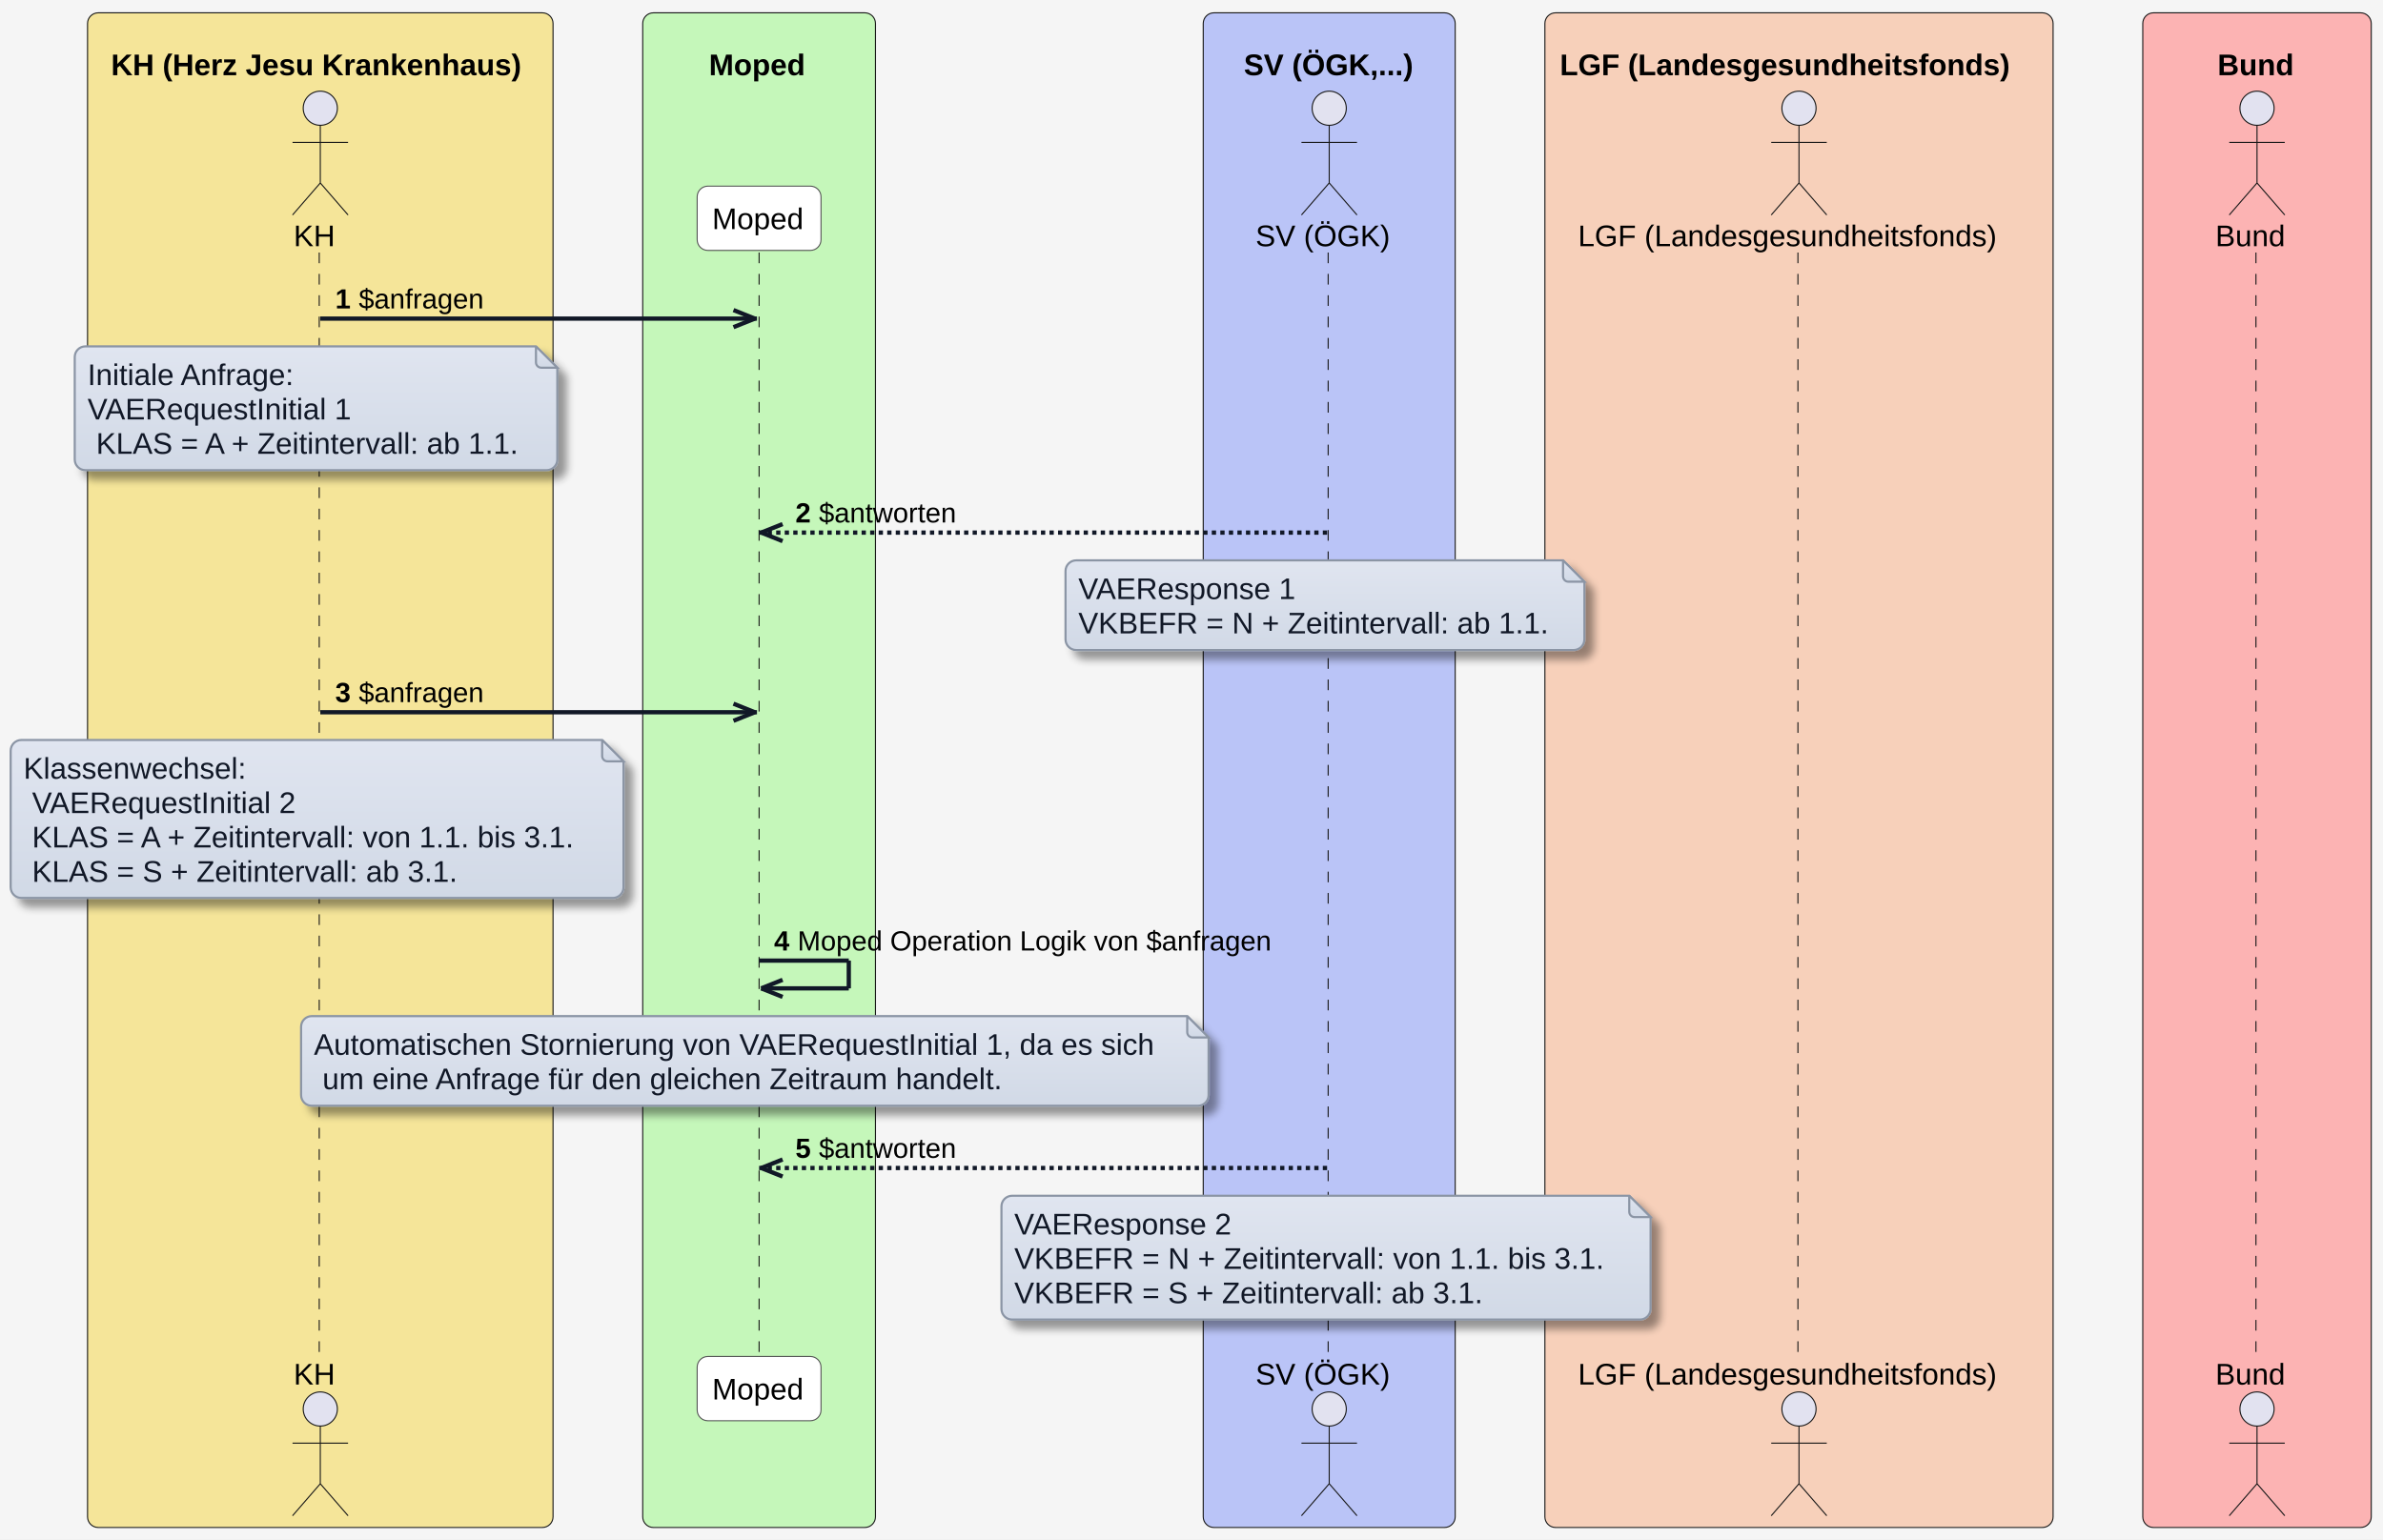
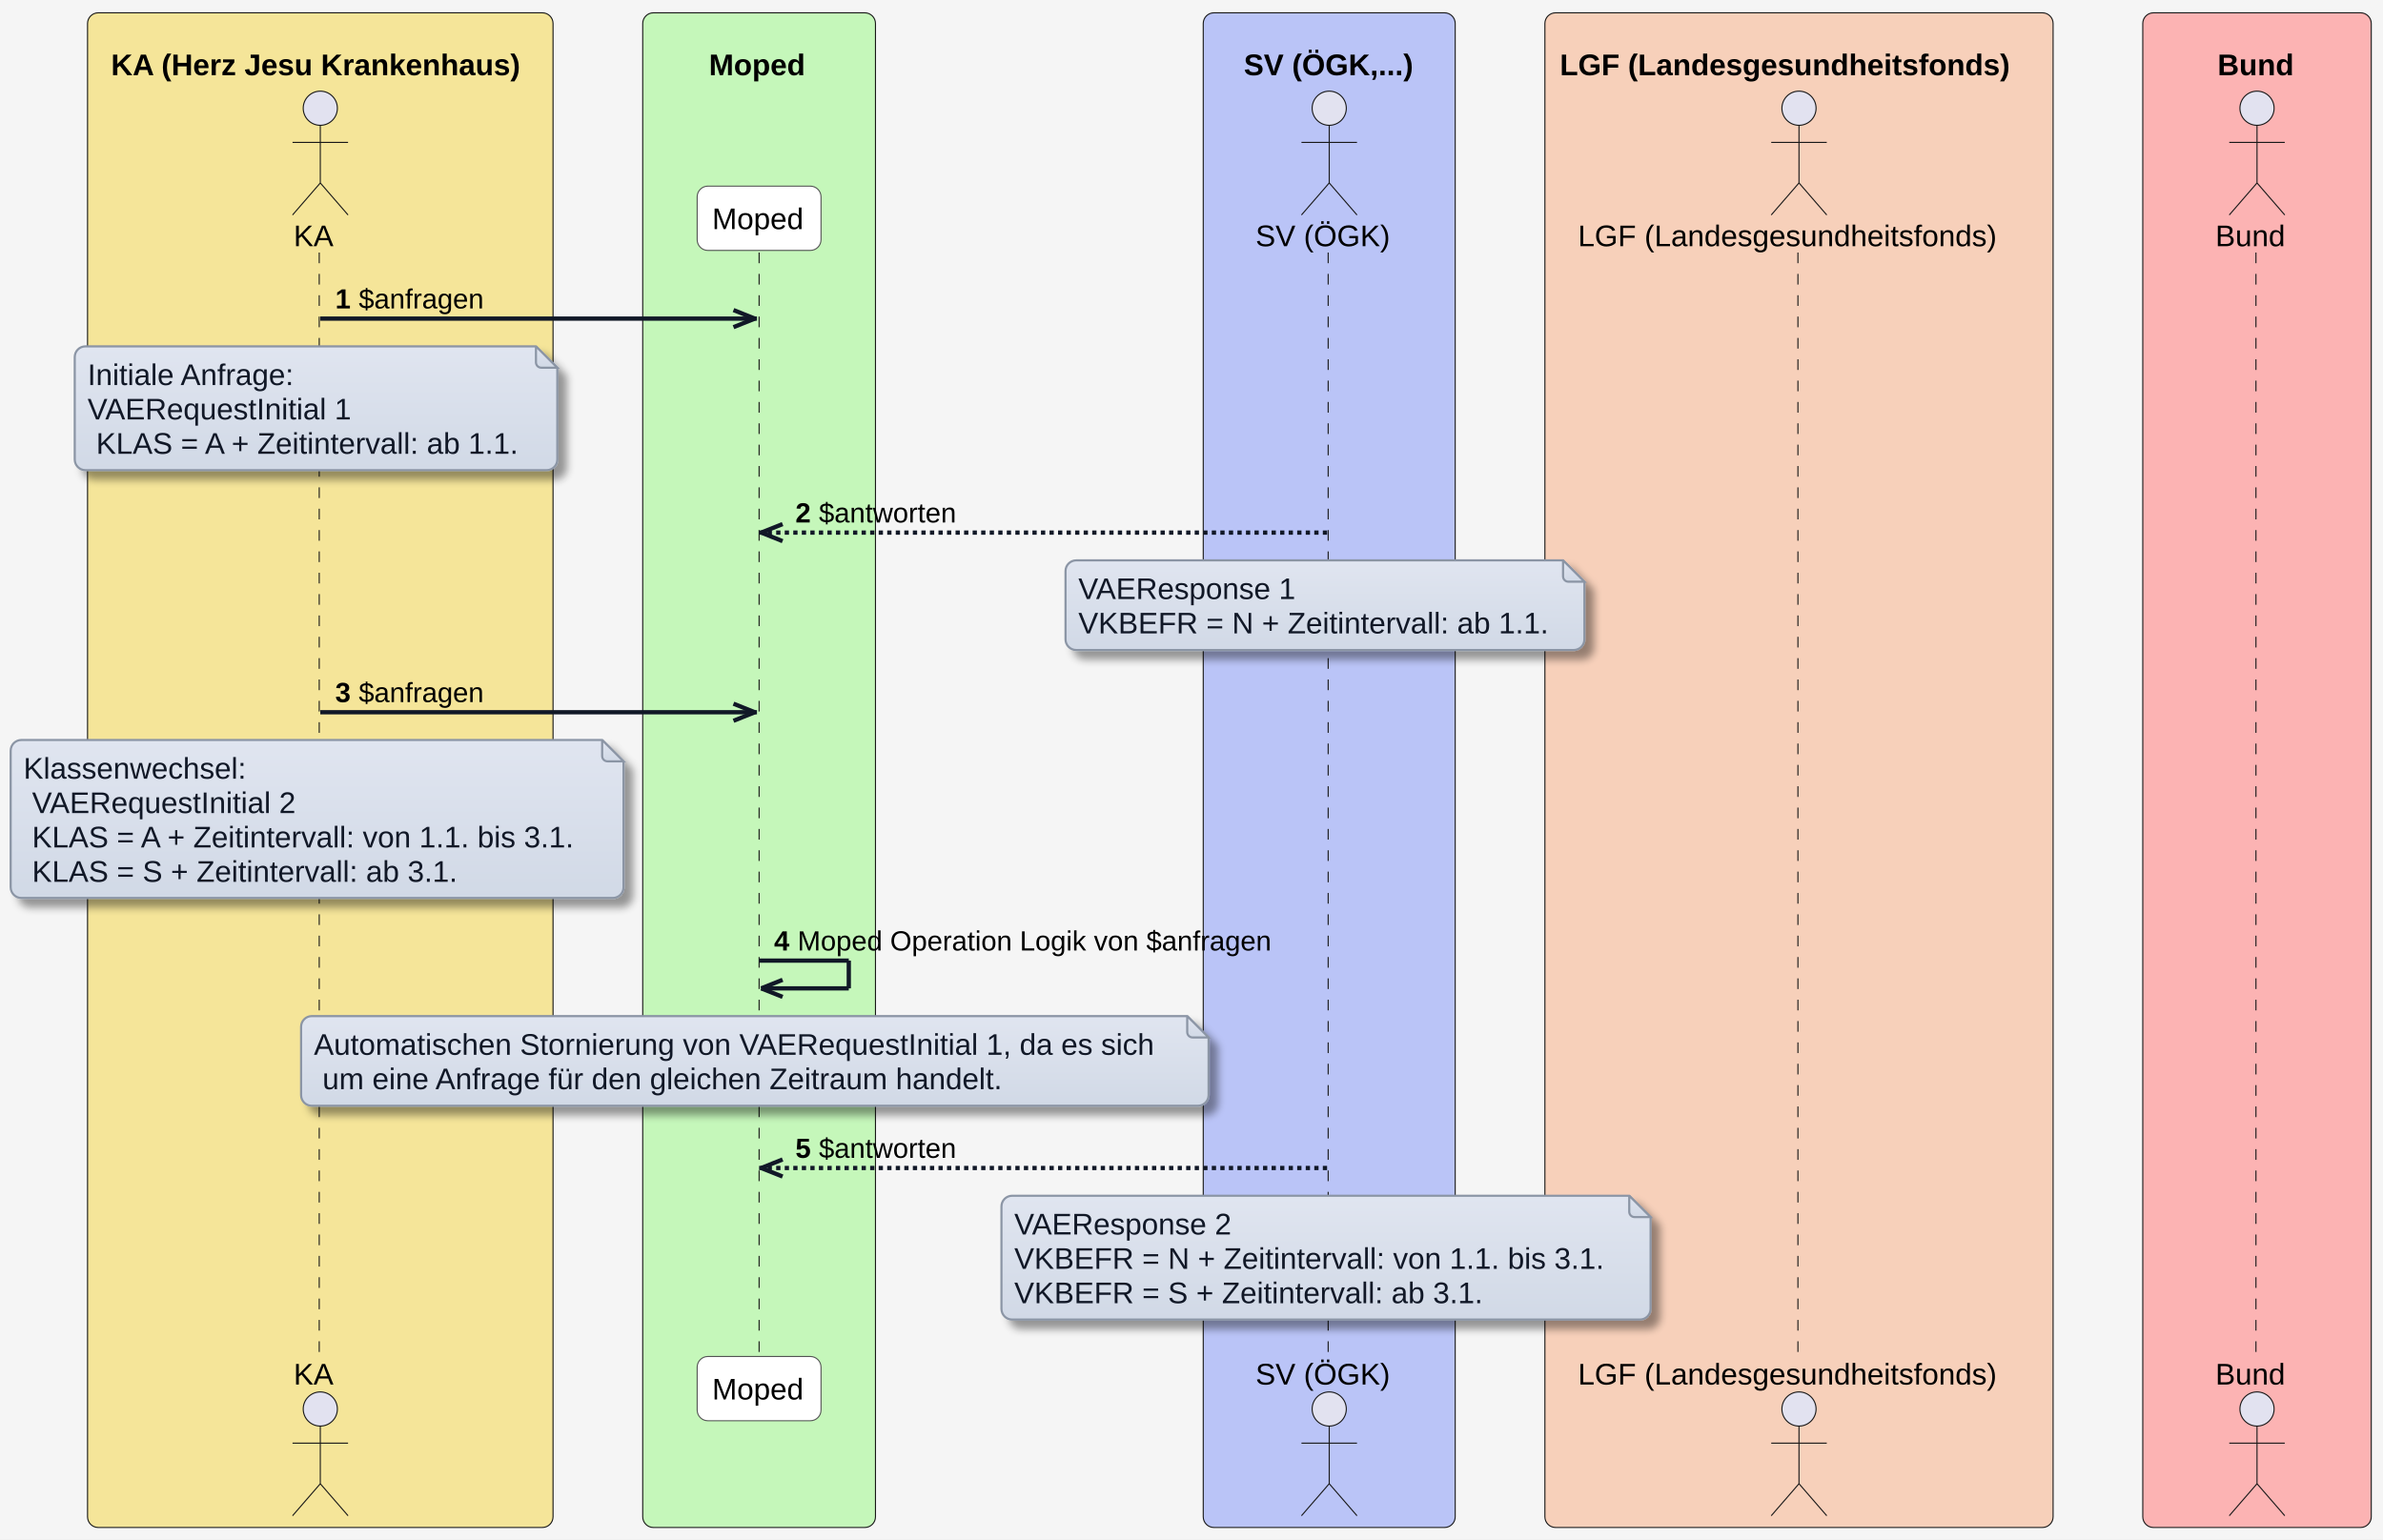
<svg xmlns="http://www.w3.org/2000/svg" contentStyleType="text/css" height="721px" preserveAspectRatio="none" style="width:1116px;height:721px;background:#F5F5F5;" version="1.1" viewBox="0 0 1116 721" width="1116px" zoomAndPan="magnify">
  <defs>
    <linearGradient id="gs74vx3wu36a50" x1="50%" x2="50%" y1="0%" y2="100%">
      <stop offset="0%" stop-color="#E0E5F0" />
      <stop offset="100%" stop-color="#D1D9E6" />
    </linearGradient>
    <filter height="300%" id="fs74vx3wu36a5" width="300%" x="-1" y="-1">
      <feGaussianBlur result="blurOut" stdDeviation="2.0" />
      <feColorMatrix in="blurOut" result="blurOut2" type="matrix" values="0 0 0 0 0 0 0 0 0 0 0 0 0 0 0 0 0 0 .4 0" />
      <feOffset dx="4.0" dy="4.0" in="blurOut2" result="blurOut3" />
      <feBlend in="SourceGraphic" in2="blurOut3" mode="normal" />
    </filter>
  </defs>
  <g>
    <rect fill="#F5F5F5" height="721" style="stroke:none;stroke-width:1.0;" width="1116" x="0" y="0" />
    <rect fill="#F5E599" height="709.519" rx="5" ry="5" style="stroke:#181818;stroke-width:0.5;" width="218" x="41" y="6" />
    <text fill="#000000" font-family="Arial" font-size="14" font-weight="bold" lengthAdjust="spacing" textLength="4" x="44" y="19.132"> </text>
-     <text fill="#000000" font-family="Arial" font-size="14" font-weight="bold" lengthAdjust="spacing" textLength="196" x="52" y="35.23">KH (Herz Jesu Krankenhaus)</text>
+     <text fill="#000000" font-family="Arial" font-size="14" font-weight="bold" lengthAdjust="spacing" textLength="196" x="52" y="35.23">KA (Herz Jesu Krankenhaus)</text>
    <rect fill="#C5F7BA" height="709.519" rx="5" ry="5" style="stroke:#181818;stroke-width:0.5;" width="109" x="301" y="6" />
    <text fill="#000000" font-family="Arial" font-size="14" font-weight="bold" lengthAdjust="spacing" textLength="4" x="304" y="19.132"> </text>
    <text fill="#000000" font-family="Arial" font-size="14" font-weight="bold" lengthAdjust="spacing" textLength="47" x="332" y="35.23">Moped</text>
    <rect fill="#BAC4F7" height="709.519" rx="5" ry="5" style="stroke:#181818;stroke-width:0.5;" width="118" x="563.5" y="6" />
    <text fill="#000000" font-family="Arial" font-size="14" font-weight="bold" lengthAdjust="spacing" textLength="4" x="566.5" y="19.132"> </text>
    <text fill="#000000" font-family="Arial" font-size="14" font-weight="bold" lengthAdjust="spacing" textLength="80" x="582.5" y="35.23">SV (ÖGK,...)</text>
    <rect fill="#F7D0BA" height="709.519" rx="5" ry="5" style="stroke:#181818;stroke-width:0.5;" width="238" x="723.5" y="6" />
    <text fill="#000000" font-family="Arial" font-size="14" font-weight="bold" lengthAdjust="spacing" textLength="4" x="726.5" y="19.132"> </text>
    <text fill="#000000" font-family="Arial" font-size="14" font-weight="bold" lengthAdjust="spacing" textLength="220" x="730.5" y="35.23">LGF (Landesgesundheitsfonds)</text>
    <rect fill="#FCB3B3" height="709.519" rx="5" ry="5" style="stroke:#181818;stroke-width:0.5;" width="107" x="1003.5" y="6" />
    <text fill="#000000" font-family="Arial" font-size="14" font-weight="bold" lengthAdjust="spacing" textLength="4" x="1006.5" y="19.132"> </text>
    <text fill="#000000" font-family="Arial" font-size="14" font-weight="bold" lengthAdjust="spacing" textLength="37" x="1038.5" y="35.23">Bund</text>
    <line style="stroke:#181818;stroke-width:0.5;stroke-dasharray:5.0,5.0;" x1="149.5" x2="149.5" y1="118.296" y2="636.42" />
    <line style="stroke:#181818;stroke-width:0.5;stroke-dasharray:5.0,5.0;" x1="355.5" x2="355.5" y1="118.296" y2="636.42" />
    <line style="stroke:#181818;stroke-width:0.5;stroke-dasharray:5.0,5.0;" x1="622" x2="622" y1="118.296" y2="636.42" />
    <line style="stroke:#181818;stroke-width:0.5;stroke-dasharray:5.0,5.0;" x1="842" x2="842" y1="118.296" y2="636.42" />
    <line style="stroke:#181818;stroke-width:0.5;stroke-dasharray:5.0,5.0;" x1="1056.5" x2="1056.5" y1="118.296" y2="636.42" />
-     <text fill="#000000" font-family="Arial" font-size="14" lengthAdjust="spacing" textLength="19" x="137.5" y="115.329">KH</text>
+     <text fill="#000000" font-family="Arial" font-size="14" lengthAdjust="spacing" textLength="19" x="137.5" y="115.329">KA</text>
    <ellipse cx="150" cy="50.697" fill="#E2E2F0" rx="8" ry="8" style="stroke:#181818;stroke-width:0.5;" />
    <path d="M150,58.697 L150,85.697 M137,66.697 L163,66.697 M150,85.697 L137,100.697 M150,85.697 L163,100.697 " fill="none" style="stroke:#181818;stroke-width:0.5;" />
-     <text fill="#000000" font-family="Arial" font-size="14" lengthAdjust="spacing" textLength="19" x="137.5" y="648.552">KH</text>
+     <text fill="#000000" font-family="Arial" font-size="14" lengthAdjust="spacing" textLength="19" x="137.5" y="648.552">KA</text>
    <ellipse cx="150" cy="660.019" fill="#E2E2F0" rx="8" ry="8" style="stroke:#181818;stroke-width:0.5;" />
    <path d="M150,668.019 L150,695.019 M137,676.019 L163,676.019 M150,695.019 L137,710.019 M150,695.019 L163,710.019 " fill="none" style="stroke:#181818;stroke-width:0.5;" />
    <rect fill="#FFFFFF" height="30.099" rx="5" ry="5" style="stroke:#555555;stroke-width:0.5;" width="58" x="326.5" y="87.197" />
    <text fill="#000000" font-family="Arial" font-size="14" lengthAdjust="spacing" textLength="44" x="333.5" y="107.329">Moped</text>
    <rect fill="#FFFFFF" height="30.099" rx="5" ry="5" style="stroke:#555555;stroke-width:0.5;" width="58" x="326.5" y="635.42" />
    <text fill="#000000" font-family="Arial" font-size="14" lengthAdjust="spacing" textLength="44" x="333.5" y="655.552">Moped</text>
    <text fill="#000000" font-family="Arial" font-size="14" lengthAdjust="spacing" textLength="63" x="588" y="115.329">SV (ÖGK)</text>
    <ellipse cx="622.5" cy="50.697" fill="#E2E2F0" rx="8" ry="8" style="stroke:#181818;stroke-width:0.5;" />
    <path d="M622.5,58.697 L622.5,85.697 M609.5,66.697 L635.5,66.697 M622.5,85.697 L609.5,100.697 M622.5,85.697 L635.5,100.697 " fill="none" style="stroke:#181818;stroke-width:0.5;" />
    <text fill="#000000" font-family="Arial" font-size="14" lengthAdjust="spacing" textLength="63" x="588" y="648.552">SV (ÖGK)</text>
    <ellipse cx="622.5" cy="660.019" fill="#E2E2F0" rx="8" ry="8" style="stroke:#181818;stroke-width:0.5;" />
    <path d="M622.5,668.019 L622.5,695.019 M609.5,676.019 L635.5,676.019 M622.5,695.019 L609.5,710.019 M622.5,695.019 L635.5,710.019 " fill="none" style="stroke:#181818;stroke-width:0.5;" />
    <text fill="#000000" font-family="Arial" font-size="14" lengthAdjust="spacing" textLength="201" x="739" y="115.329">LGF (Landesgesundheitsfonds)</text>
    <ellipse cx="842.5" cy="50.697" fill="#E2E2F0" rx="8" ry="8" style="stroke:#181818;stroke-width:0.5;" />
    <path d="M842.5,58.697 L842.5,85.697 M829.5,66.697 L855.5,66.697 M842.5,85.697 L829.5,100.697 M842.5,85.697 L855.5,100.697 " fill="none" style="stroke:#181818;stroke-width:0.5;" />
    <text fill="#000000" font-family="Arial" font-size="14" lengthAdjust="spacing" textLength="201" x="739" y="648.552">LGF (Landesgesundheitsfonds)</text>
    <ellipse cx="842.5" cy="660.019" fill="#E2E2F0" rx="8" ry="8" style="stroke:#181818;stroke-width:0.5;" />
    <path d="M842.5,668.019 L842.5,695.019 M829.5,676.019 L855.5,676.019 M842.5,695.019 L829.5,710.019 M842.5,695.019 L855.5,710.019 " fill="none" style="stroke:#181818;stroke-width:0.5;" />
    <text fill="#000000" font-family="Arial" font-size="14" lengthAdjust="spacing" textLength="33" x="1037.5" y="115.329">Bund</text>
    <ellipse cx="1057" cy="50.697" fill="#E2E2F0" rx="8" ry="8" style="stroke:#181818;stroke-width:0.5;" />
    <path d="M1057,58.697 L1057,85.697 M1044,66.697 L1070,66.697 M1057,85.697 L1044,100.697 M1057,85.697 L1070,100.697 " fill="none" style="stroke:#181818;stroke-width:0.5;" />
    <text fill="#000000" font-family="Arial" font-size="14" lengthAdjust="spacing" textLength="33" x="1037.5" y="648.552">Bund</text>
    <ellipse cx="1057" cy="660.019" fill="#E2E2F0" rx="8" ry="8" style="stroke:#181818;stroke-width:0.5;" />
    <path d="M1057,668.019 L1057,695.019 M1044,676.019 L1070,676.019 M1057,695.019 L1044,710.019 M1057,695.019 L1070,710.019 " fill="none" style="stroke:#181818;stroke-width:0.5;" />
    <line style="stroke:#111827;stroke-width:2.0;" x1="353.5" x2="343.5" y1="149.245" y2="145.245" />
    <line style="stroke:#111827;stroke-width:2.0;" x1="353.5" x2="343.5" y1="149.245" y2="153.245" />
    <line style="stroke:#111827;stroke-width:2.0;" x1="150" x2="354.5" y1="149.245" y2="149.245" />
    <text fill="#000000" font-family="Arial" font-size="13" font-weight="bold" lengthAdjust="spacing" textLength="7" x="157" y="144.49">1</text>
    <text fill="#000000" font-family="Arial" font-size="13" lengthAdjust="spacing" textLength="57" x="168" y="144.49">$anfragen</text>
    <path d="M35,167.245 L35,215.245 A5,5 0 0 0 40,220.245 L256,220.245 A5,5 0 0 0 261,215.245 L261,172.245 L251,162.245 L40,162.245 A5,5 0 0 0 35,167.245 " fill="url(#gs74vx3wu36a50)" filter="url(#fs74vx3wu36a5)" style="stroke:#8B95A5;stroke-width:1.0;" />
    <path d="M251,162.245 L251,169.745 A2.5,2.5 0 0 0 253.5,172.245 L261,172.245 L251,162.245 " fill="url(#gs74vx3wu36a50)" style="stroke:#8B95A5;stroke-width:1.0;" />
    <text fill="#111827" font-family="Arial" font-size="14" lengthAdjust="spacing" textLength="99" x="41" y="180.376">Initiale Anfrage:</text>
    <text fill="#111827" font-family="Arial" font-size="14" lengthAdjust="spacing" textLength="125" x="41" y="196.475">VAERequestInitial 1</text>
    <text fill="#111827" font-family="Arial" font-size="14" lengthAdjust="spacing" textLength="201" x="45" y="212.574">KLAS = A + Zeitintervall: ab 1.1.</text>
    <line style="stroke:#111827;stroke-width:2.0;" x1="356.5" x2="366.5" y1="249.489" y2="245.489" />
    <line style="stroke:#111827;stroke-width:2.0;" x1="356.5" x2="366.5" y1="249.489" y2="253.489" />
    <line style="stroke:#111827;stroke-width:2.0;stroke-dasharray:2.0,2.0;" x1="355.5" x2="621.5" y1="249.489" y2="249.489" />
    <text fill="#000000" font-family="Arial" font-size="13" font-weight="bold" lengthAdjust="spacing" textLength="7" x="372.5" y="244.734">2</text>
    <text fill="#000000" font-family="Arial" font-size="13" lengthAdjust="spacing" textLength="63" x="383.5" y="244.734">$antworten</text>
    <path d="M499,267.489 L499,299.489 A5,5 0 0 0 504,304.489 L737,304.489 A5,5 0 0 0 742,299.489 L742,272.489 L732,262.489 L504,262.489 A5,5 0 0 0 499,267.489 " fill="url(#gs74vx3wu36a50)" filter="url(#fs74vx3wu36a5)" style="stroke:#8B95A5;stroke-width:1.0;" />
    <path d="M732,262.489 L732,269.989 A2.5,2.5 0 0 0 734.5,272.489 L742,272.489 L732,262.489 " fill="url(#gs74vx3wu36a50)" style="stroke:#8B95A5;stroke-width:1.0;" />
    <text fill="#111827" font-family="Arial" font-size="14" lengthAdjust="spacing" textLength="103" x="505" y="280.621">VAEResponse 1</text>
    <text fill="#111827" font-family="Arial" font-size="14" lengthAdjust="spacing" textLength="222" x="505" y="296.72">VKBEFR = N + Zeitintervall: ab 1.1.</text>
    <line style="stroke:#111827;stroke-width:2.0;" x1="353.5" x2="343.5" y1="333.635" y2="329.635" />
    <line style="stroke:#111827;stroke-width:2.0;" x1="353.5" x2="343.5" y1="333.635" y2="337.635" />
    <line style="stroke:#111827;stroke-width:2.0;" x1="150" x2="354.5" y1="333.635" y2="333.635" />
    <text fill="#000000" font-family="Arial" font-size="13" font-weight="bold" lengthAdjust="spacing" textLength="7" x="157" y="328.88">3</text>
    <text fill="#000000" font-family="Arial" font-size="13" lengthAdjust="spacing" textLength="57" x="168" y="328.88">$anfragen</text>
    <path d="M5,351.635 L5,415.635 A5,5 0 0 0 10,420.635 L287,420.635 A5,5 0 0 0 292,415.635 L292,356.635 L282,346.635 L10,346.635 A5,5 0 0 0 5,351.635 " fill="url(#gs74vx3wu36a50)" filter="url(#fs74vx3wu36a5)" style="stroke:#8B95A5;stroke-width:1.0;" />
    <path d="M282,346.635 L282,354.135 A2.5,2.5 0 0 0 284.5,356.635 L292,356.635 L282,346.635 " fill="url(#gs74vx3wu36a50)" style="stroke:#8B95A5;stroke-width:1.0;" />
    <text fill="#111827" font-family="Arial" font-size="14" lengthAdjust="spacing" textLength="105" x="11" y="364.767">Klassenwechsel:</text>
    <text fill="#111827" font-family="Arial" font-size="14" lengthAdjust="spacing" textLength="125" x="15" y="380.866">VAERequestInitial 2</text>
    <text fill="#111827" font-family="Arial" font-size="14" lengthAdjust="spacing" textLength="258" x="15" y="396.964">KLAS = A + Zeitintervall: von 1.1. bis 3.1.</text>
    <text fill="#111827" font-family="Arial" font-size="14" lengthAdjust="spacing" textLength="201" x="15" y="413.063">KLAS = S + Zeitintervall: ab 3.1.</text>
    <line style="stroke:#111827;stroke-width:2.0;" x1="355.5" x2="397.5" y1="449.978" y2="449.978" />
    <line style="stroke:#111827;stroke-width:2.0;" x1="397.5" x2="397.5" y1="449.978" y2="462.978" />
    <line style="stroke:#111827;stroke-width:2.0;" x1="356.5" x2="397.5" y1="462.978" y2="462.978" />
    <line style="stroke:#111827;stroke-width:2.0;" x1="356.5" x2="366.5" y1="462.978" y2="458.978" />
    <line style="stroke:#111827;stroke-width:2.0;" x1="356.5" x2="366.5" y1="462.978" y2="466.978" />
    <text fill="#000000" font-family="Arial" font-size="13" font-weight="bold" lengthAdjust="spacing" textLength="7" x="362.5" y="445.224">4</text>
    <text fill="#000000" font-family="Arial" font-size="13" lengthAdjust="spacing" textLength="220" x="373.5" y="445.224">Moped Operation Logik von $anfragen</text>
    <path d="M141,480.978 L141,512.979 A5,5 0 0 0 146,517.979 L561,517.979 A5,5 0 0 0 566,512.979 L566,485.978 L556,475.978 L146,475.978 A5,5 0 0 0 141,480.978 " fill="url(#gs74vx3wu36a50)" filter="url(#fs74vx3wu36a5)" style="stroke:#8B95A5;stroke-width:1.0;" />
    <path d="M556,475.978 L556,483.478 A2.5,2.5 0 0 0 558.5,485.978 L566,485.978 L556,475.978 " fill="url(#gs74vx3wu36a50)" style="stroke:#8B95A5;stroke-width:1.0;" />
    <text fill="#111827" font-family="Arial" font-size="14" lengthAdjust="spacing" textLength="400" x="147" y="494.11">Automatischen Stornierung von VAERequestInitial 1, da es sich</text>
    <text fill="#111827" font-family="Arial" font-size="14" lengthAdjust="spacing" textLength="327" x="151" y="510.209">um eine Anfrage für den gleichen Zeitraum handelt.</text>
    <line style="stroke:#111827;stroke-width:2.0;" x1="356.5" x2="366.5" y1="547.125" y2="543.125" />
    <line style="stroke:#111827;stroke-width:2.0;" x1="356.5" x2="366.5" y1="547.125" y2="551.125" />
    <line style="stroke:#111827;stroke-width:2.0;stroke-dasharray:2.0,2.0;" x1="355.5" x2="621.5" y1="547.125" y2="547.125" />
    <text fill="#000000" font-family="Arial" font-size="13" font-weight="bold" lengthAdjust="spacing" textLength="7" x="372.5" y="542.37">5</text>
    <text fill="#000000" font-family="Arial" font-size="13" lengthAdjust="spacing" textLength="63" x="383.5" y="542.37">$antworten</text>
    <path d="M469,565.125 L469,613.125 A5,5 0 0 0 474,618.125 L768,618.125 A5,5 0 0 0 773,613.125 L773,570.125 L763,560.125 L474,560.125 A5,5 0 0 0 469,565.125 " fill="url(#gs74vx3wu36a50)" filter="url(#fs74vx3wu36a5)" style="stroke:#8B95A5;stroke-width:1.0;" />
    <path d="M763,560.125 L763,567.625 A2.5,2.5 0 0 0 765.5,570.125 L773,570.125 L763,560.125 " fill="url(#gs74vx3wu36a50)" style="stroke:#8B95A5;stroke-width:1.0;" />
    <text fill="#111827" font-family="Arial" font-size="14" lengthAdjust="spacing" textLength="103" x="475" y="578.256">VAEResponse 2</text>
    <text fill="#111827" font-family="Arial" font-size="14" lengthAdjust="spacing" textLength="279" x="475" y="594.355">VKBEFR = N + Zeitintervall: von 1.1. bis 3.1.</text>
    <text fill="#111827" font-family="Arial" font-size="14" lengthAdjust="spacing" textLength="221" x="475" y="610.454">VKBEFR = S + Zeitintervall: ab 3.1.</text>
  </g>
</svg>
